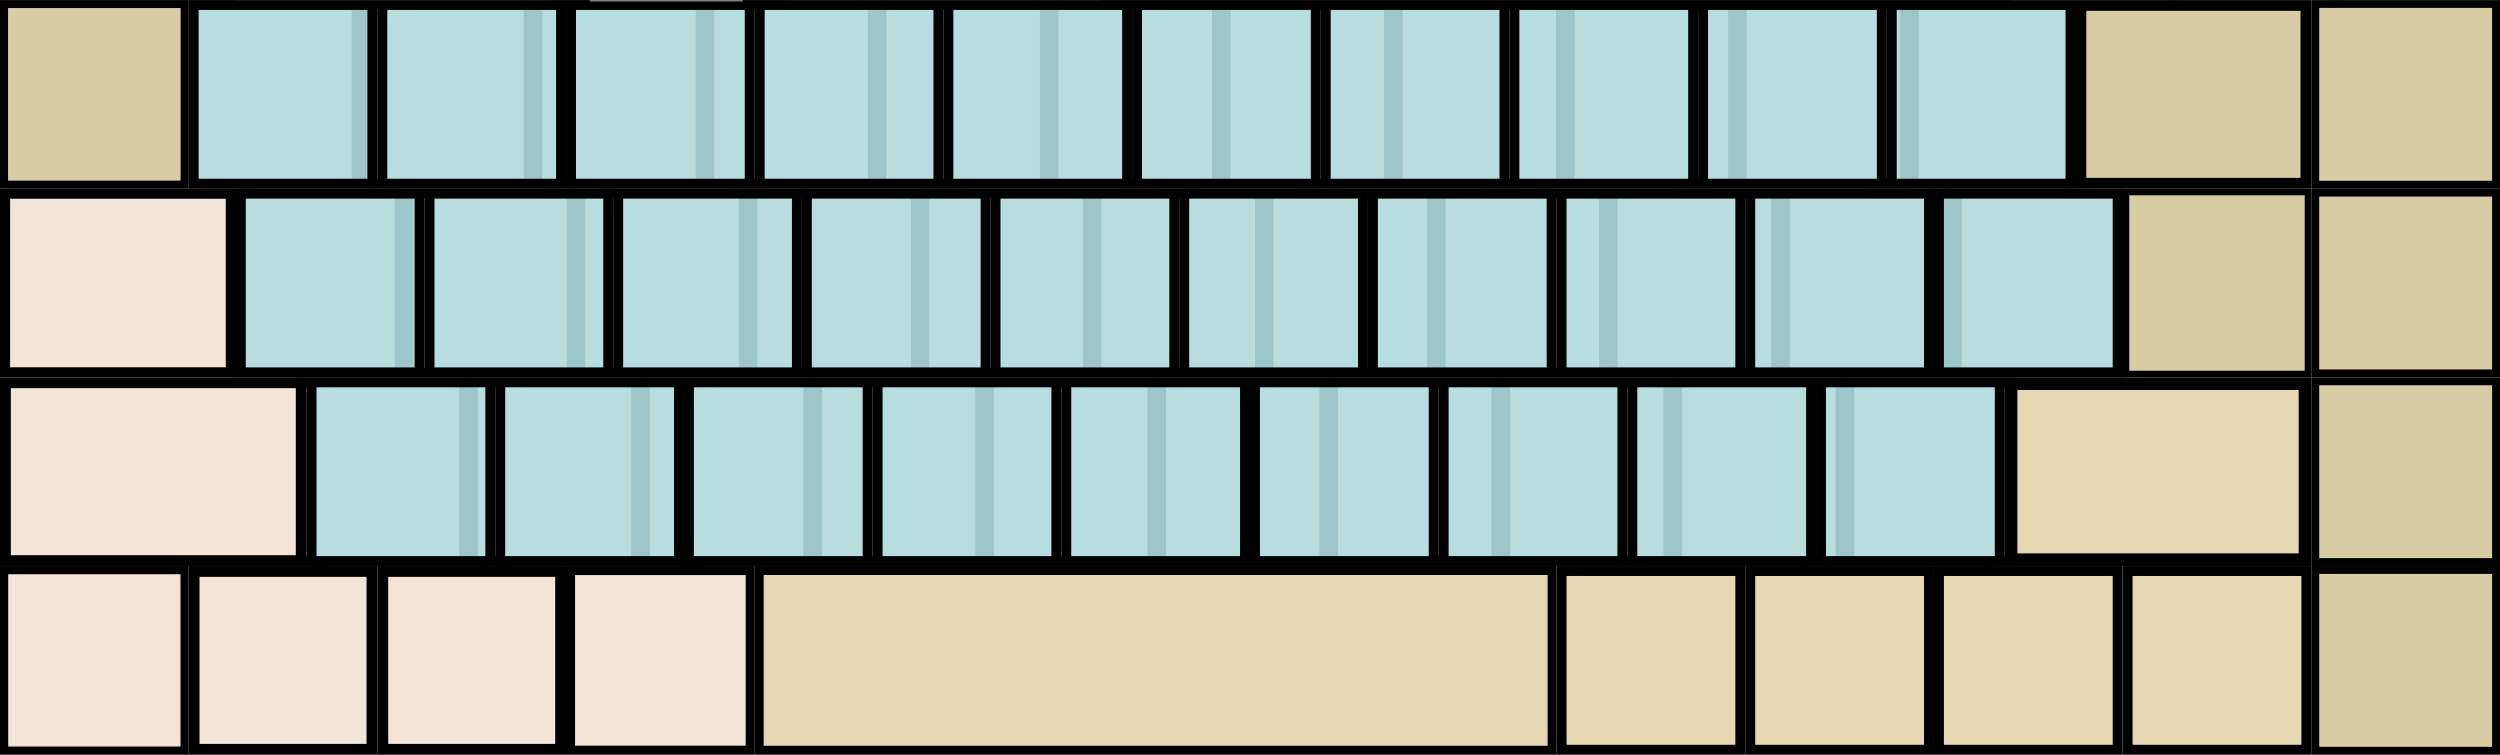
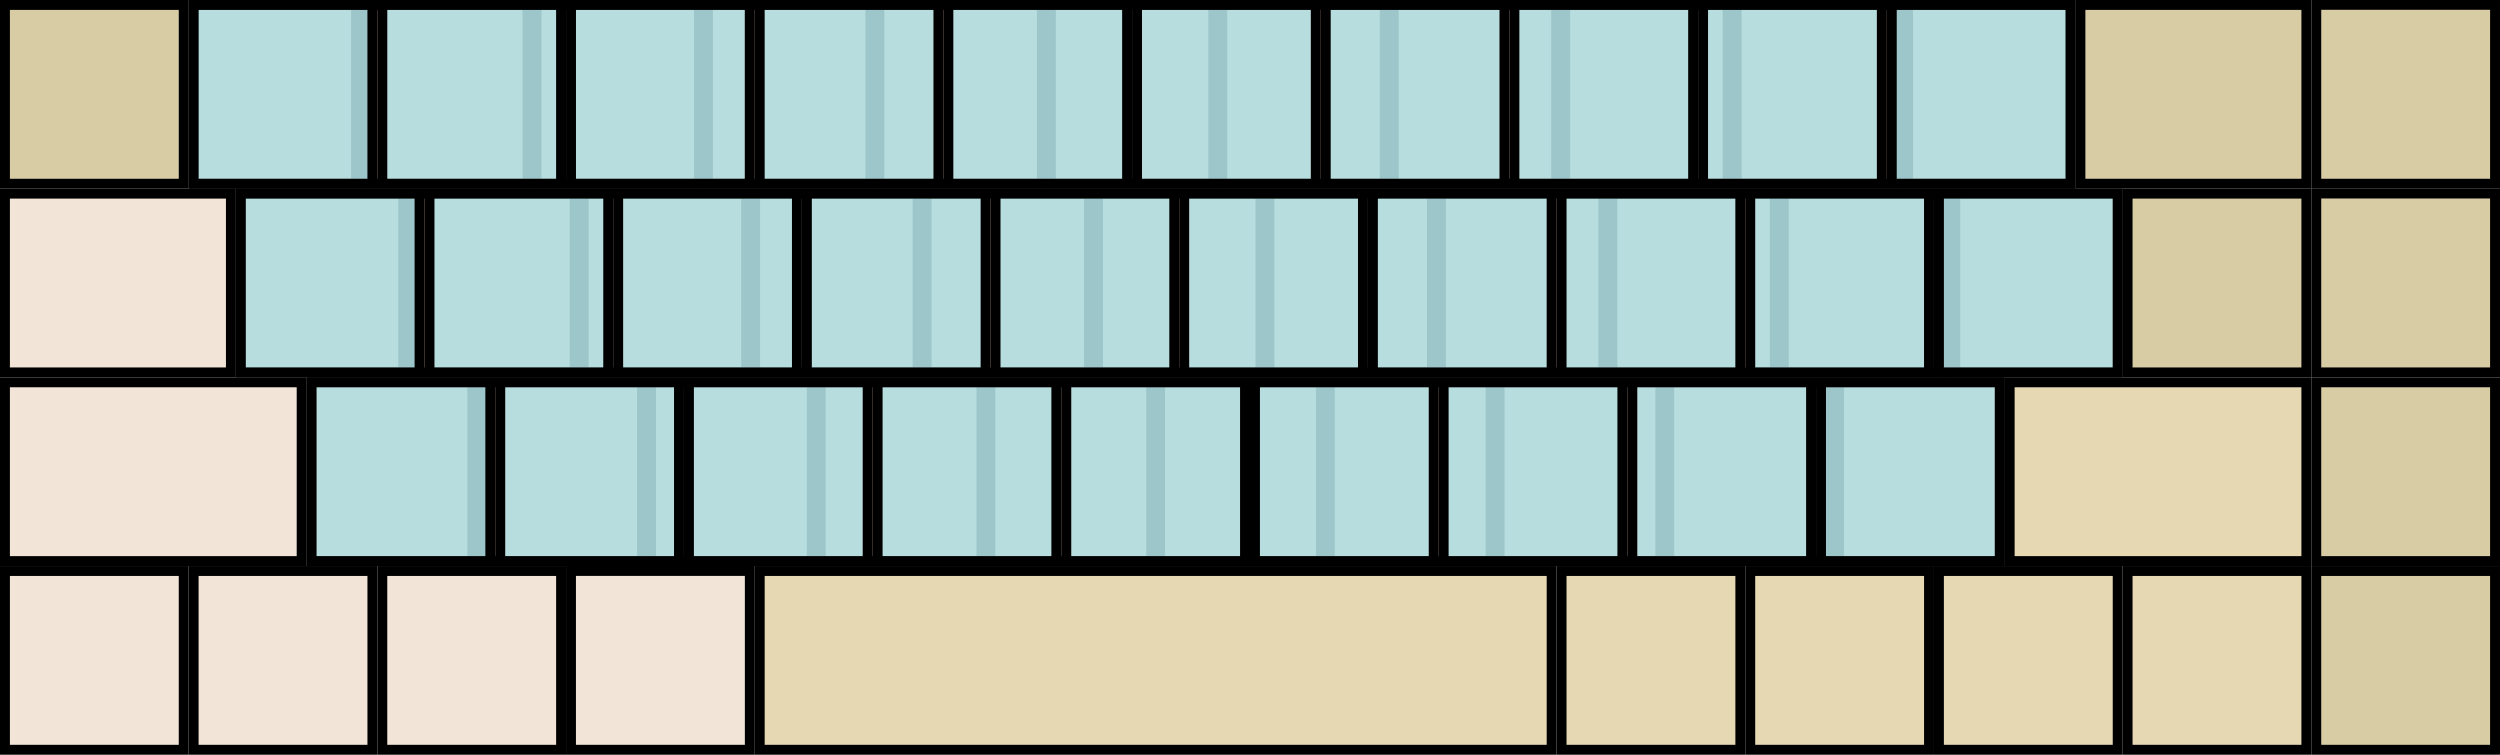
<svg xmlns="http://www.w3.org/2000/svg" id="svg2" height="96" width="318" version="1.0">
  <defs id="defs84" />
  <g id="layer2" style="display:inline">
-     <rect id="AD09-cyr" style="display:inline;fill:#e5c0b2;fill-opacity:1;stroke:#000000;stroke-width:1.207" height="22.755" width="20.733" y="0.603" x="199.687" />
-     <rect id="AD03-cyr" style="display:inline;fill:#e5c0b2;fill-opacity:1;stroke:#000000;stroke-width:1.207" height="22.755" width="20.733" y="0.603" x="68.375" />
-     <rect id="AD02-cyr" style="display:inline;fill:#e5c0b2;fill-opacity:1;stroke:#000000;stroke-width:1.207" height="22.755" width="20.733" y="0.603" x="46.489" />
-     <rect id="AD01-cyr" style="display:inline;fill:#e5c0b2;fill-opacity:1;stroke:#000000;stroke-width:1.207" height="22.755" width="20.733" y="0.603" x="24.604" />
-     <rect id="AD07-cyr" style="display:inline;fill:#e5c0b2;fill-opacity:1;stroke:#000000;stroke-width:1.207" height="22.755" width="20.733" y="0.603" x="155.916" />
-     <rect id="AD06-cyr" style="display:inline;fill:#e5c0b2;fill-opacity:1;stroke:#000000;stroke-width:1.207" height="22.755" width="20.733" y="0.603" x="134.031" />
-     <rect id="AD05-cyr" style="display:inline;fill:#e5c0b2;fill-opacity:1;stroke:#000000;stroke-width:1.207" height="22.755" width="20.733" y="0.603" x="112.145" />
-     <rect id="AD04-cyr" style="display:inline;fill:#e5c0b2;fill-opacity:1;stroke:#000000;stroke-width:1.207" height="22.755" width="20.733" y="0.603" x="90.26" />
-     <rect id="AD10-cyr" style="display:inline;fill:#e5c0b2;fill-opacity:1;stroke:#000000;stroke-width:1.207" height="22.755" width="20.733" y="0.603" x="221.572" />
-     <rect id="AD08-cyr" style="display:inline;fill:#e5c0b2;fill-opacity:1;stroke:#000000;stroke-width:1.207" height="22.755" width="20.733" y="0.603" x="177.802" />
-     <rect id="AC04-cyr" style="display:inline;fill:#e5c0b2;fill-opacity:1;stroke:#000000;stroke-width:1.207" height="22.755" width="20.733" y="24.622" x="95.731" />
-     <rect id="AC05-cyr" style="display:inline;fill:#e5c0b2;fill-opacity:1;stroke:#000000;stroke-width:1.207" height="22.755" width="20.733" y="24.622" x="117.616" />
-     <rect id="AC06-cyr" style="display:inline;fill:#e5c0b2;fill-opacity:1;stroke:#000000;stroke-width:1.207" height="22.755" width="20.733" y="24.622" x="139.502" />
-     <rect id="AC07-cyr" style="display:inline;fill:#e5c0b2;fill-opacity:1;stroke:#000000;stroke-width:1.207" height="22.755" width="20.733" y="24.622" x="161.387" />
-     <rect id="AC01-cyr" style="display:inline;fill:#e5c0b2;fill-opacity:1;stroke:#000000;stroke-width:1.207" height="22.755" width="20.733" y="24.622" x="30.075" />
-     <rect id="AC02-cyr" style="display:inline;fill:#e5c0b2;fill-opacity:1;stroke:#000000;stroke-width:1.207" height="22.755" width="20.733" y="24.622" x="51.96" />
-     <rect id="AC03-cyr" style="display:inline;fill:#e5c0b2;fill-opacity:1;stroke:#000000;stroke-width:1.207" height="22.755" width="20.733" y="24.622" x="73.846" />
-     <rect id="AC08-cyr" style="display:inline;fill:#e5c0b2;fill-opacity:1;stroke:#000000;stroke-width:1.207" height="22.755" width="20.733" y="24.622" x="183.273" />
-     <rect id="AC09-cyr" style="display:inline;fill:#e5c0b2;fill-opacity:1;stroke:#000000;stroke-width:1.207" height="22.755" width="20.733" y="24.622" x="205.158" />
-     <rect id="AB01-cyr" style="display:inline;fill:#e5c0b2;fill-opacity:1;stroke:#000000;stroke-width:1.207" height="22.755" width="20.733" y="48.642" x="38.282" />
-     <rect id="AB05-cyr" style="display:inline;fill:#e5c0b2;fill-opacity:1;stroke:#000000;stroke-width:1.207" height="22.755" width="20.733" y="48.642" x="125.823" />
-     <rect id="AB04-cyr" style="display:inline;fill:#e5c0b2;fill-opacity:1;stroke:#000000;stroke-width:1.207" height="22.755" width="20.733" y="48.642" x="103.938" />
-     <rect id="AB06-cyr" style="display:inline;fill:#e5c0b2;fill-opacity:1;stroke:#000000;stroke-width:1.207" height="22.755" width="20.733" y="48.642" x="147.709" />
-     <rect id="AB03-cyr" style="display:inline;fill:#e5c0b2;fill-opacity:1;stroke:#000000;stroke-width:1.207" height="22.755" width="20.733" y="48.642" x="82.053" />
-     <rect id="AB02-cyr" style="display:inline;fill:#e5c0b2;fill-opacity:1;stroke:#000000;stroke-width:1.207" height="22.755" width="20.733" y="48.642" x="60.167" />
-     <rect id="AB07-cyr" style="display:inline;fill:#e5c0b2;fill-opacity:1;stroke:#000000;stroke-width:1.207" height="22.755" width="20.733" y="48.642" x="169.594" />
-     <rect id="AB09-cyr" style="display:inline;fill:#e5c0b2;fill-opacity:1;stroke:#000000;stroke-width:1.207" height="22.755" width="20.734" y="48.642" x="213.365" />
-     <rect id="AC10-cyr" style="display:inline;fill:#e5c0b2;fill-opacity:1;stroke:#000000;stroke-width:1.207" height="22.755" width="20.733" y="24.622" x="227.043" />
-     <rect id="AB08-cyr" style="display:inline;fill:#e5c0b2;fill-opacity:1;stroke:#000000;stroke-width:1.207" height="22.755" width="20.733" y="48.642" x="191.48" />
-     <rect id="AD11-cyr" style="display:inline;fill:#e5c0b2;fill-opacity:1;stroke:#000000;stroke-width:1.207" height="22.755" width="20.733" y="0.603" x="243.457" />
-     <rect id="AB10-cyr" style="display:inline;fill:#e5c0b2;fill-opacity:1;stroke:#000000;stroke-width:1.207" height="22.755" width="20.734" y="48.642" x="235.25" />
-     <rect id="AC11-cyr" style="display:inline;fill:#e5c0b2;fill-opacity:1;stroke:#000000;stroke-width:1.207" height="22.755" width="20.733" y="24.622" x="248.929" />
+     <rect id="AD09-cyr" style="display:inline;fill:#e5c0b2;fill-opacity:1;stroke:#000000;stroke-width:1.26;stroke-miterlimit:4;stroke-dasharray:none" height="22.74" width="20.66" y="0.629" x="199.094" />
+     <rect id="AD03-cyr" style="display:inline;fill:#e5c0b2;fill-opacity:1;stroke:#000000;stroke-width:1.26;stroke-miterlimit:4;stroke-dasharray:none" height="22.74" width="20.66" y="0.629" x="68.246" />
+     <rect id="AD02-cyr" style="display:inline;fill:#e5c0b2;fill-opacity:1;stroke:#000000;stroke-width:1.26;stroke-miterlimit:4;stroke-dasharray:none" height="22.74" width="20.66" y="0.629" x="46.438" />
+     <rect id="AD01-cyr" style="display:inline;fill:#e5c0b2;fill-opacity:1;stroke:#000000;stroke-width:1.26;stroke-miterlimit:4;stroke-dasharray:none" height="22.74" width="20.66" y="0.629" x="24.63" />
+     <rect id="AD07-cyr" style="display:inline;fill:#e5c0b2;fill-opacity:1;stroke:#000000;stroke-width:1.26;stroke-miterlimit:4;stroke-dasharray:none" height="22.74" width="20.66" y="0.629" x="155.478" />
+     <rect id="AD06-cyr" style="display:inline;fill:#e5c0b2;fill-opacity:1;stroke:#000000;stroke-width:1.26;stroke-miterlimit:4;stroke-dasharray:none" height="22.74" width="20.66" y="0.629" x="133.67" />
+     <rect id="AD05-cyr" style="display:inline;fill:#e5c0b2;fill-opacity:1;stroke:#000000;stroke-width:1.26;stroke-miterlimit:4;stroke-dasharray:none" height="22.74" width="20.66" y="0.629" x="111.862" />
+     <rect id="AD04-cyr" style="display:inline;fill:#e5c0b2;fill-opacity:1;stroke:#000000;stroke-width:1.26;stroke-miterlimit:4;stroke-dasharray:none" height="22.74" width="20.66" y="0.629" x="90.054" />
+     <rect id="AD10-cyr" style="display:inline;fill:#e5c0b2;fill-opacity:1;stroke:#000000;stroke-width:1.26;stroke-miterlimit:4;stroke-dasharray:none" height="22.74" width="20.66" y="0.629" x="220.902" />
+     <rect id="AD08-cyr" style="display:inline;fill:#e5c0b2;fill-opacity:1;stroke:#000000;stroke-width:1.26;stroke-miterlimit:4;stroke-dasharray:none" height="22.74" width="20.66" y="0.629" x="177.286" />
+     <rect id="AC04-cyr" style="display:inline;fill:#e5c0b2;fill-opacity:1;stroke:#000000;stroke-width:1.26;stroke-miterlimit:4;stroke-dasharray:none" height="22.74" width="20.66" y="24.63" x="96.054" />
+     <rect id="AC05-cyr" style="display:inline;fill:#e5c0b2;fill-opacity:1;stroke:#000000;stroke-width:1.26;stroke-miterlimit:4;stroke-dasharray:none" height="22.74" width="20.66" y="24.63" x="117.862" />
+     <rect id="AC06-cyr" style="display:inline;fill:#e5c0b2;fill-opacity:1;stroke:#000000;stroke-width:1.26;stroke-miterlimit:4;stroke-dasharray:none" height="22.74" width="20.66" y="24.63" x="139.67" />
+     <rect id="AC07-cyr" style="display:inline;fill:#e5c0b2;fill-opacity:1;stroke:#000000;stroke-width:1.26;stroke-miterlimit:4;stroke-dasharray:none" height="22.74" width="20.66" y="24.63" x="161.478" />
+     <rect id="AC01-cyr" style="display:inline;fill:#e5c0b2;fill-opacity:1;stroke:#000000;stroke-width:1.26;stroke-miterlimit:4;stroke-dasharray:none" height="22.74" width="20.66" y="24.63" x="30.63" />
+     <rect id="AC02-cyr" style="display:inline;fill:#e5c0b2;fill-opacity:1;stroke:#000000;stroke-width:1.26;stroke-miterlimit:4;stroke-dasharray:none" height="22.74" width="20.66" y="24.63" x="52.438" />
+     <rect id="AC03-cyr" style="display:inline;fill:#e5c0b2;fill-opacity:1;stroke:#000000;stroke-width:1.26;stroke-miterlimit:4;stroke-dasharray:none" height="22.74" width="20.66" y="24.63" x="74.246" />
+     <rect id="AC08-cyr" style="display:inline;fill:#e5c0b2;fill-opacity:1;stroke:#000000;stroke-width:1.26;stroke-miterlimit:4;stroke-dasharray:none" height="22.74" width="20.66" y="24.63" x="183.286" />
+     <rect id="AC09-cyr" style="display:inline;fill:#e5c0b2;fill-opacity:1;stroke:#000000;stroke-width:1.26;stroke-miterlimit:4;stroke-dasharray:none" height="22.74" width="20.66" y="24.63" x="205.094" />
+     <rect id="AB01-cyr" style="display:inline;fill:#e5c0b2;fill-opacity:1;stroke:#000000;stroke-width:1.26;stroke-miterlimit:4;stroke-dasharray:none" height="22.74" width="20.451" y="48.63" x="39.63" />
+     <rect id="AB05-cyr" style="display:inline;fill:#e5c0b2;fill-opacity:1;stroke:#000000;stroke-width:1.26;stroke-miterlimit:4;stroke-dasharray:none" height="22.74" width="20.451" y="48.63" x="125.981" />
+     <rect id="AB04-cyr" style="display:inline;fill:#e5c0b2;fill-opacity:1;stroke:#000000;stroke-width:1.26;stroke-miterlimit:4;stroke-dasharray:none" height="22.74" width="20.451" y="48.63" x="104.393" />
+     <rect id="AB06-cyr" style="display:inline;fill:#e5c0b2;fill-opacity:1;stroke:#000000;stroke-width:1.26;stroke-miterlimit:4;stroke-dasharray:none" height="22.74" width="20.451" y="48.63" x="147.568" />
+     <rect id="AB03-cyr" style="display:inline;fill:#e5c0b2;fill-opacity:1;stroke:#000000;stroke-width:1.26;stroke-miterlimit:4;stroke-dasharray:none" height="22.74" width="20.451" y="48.63" x="82.805" />
+     <rect id="AB02-cyr" style="display:inline;fill:#e5c0b2;fill-opacity:1;stroke:#000000;stroke-width:1.26;stroke-miterlimit:4;stroke-dasharray:none" height="22.74" width="20.451" y="48.63" x="61.218" />
+     <rect id="AB07-cyr" style="display:inline;fill:#e5c0b2;fill-opacity:1;stroke:#000000;stroke-width:1.26;stroke-miterlimit:4;stroke-dasharray:none" height="22.74" width="20.451" y="48.63" x="169.156" />
+     <rect id="AB09-cyr" style="display:inline;fill:#e5c0b2;fill-opacity:1;stroke:#000000;stroke-width:1.26;stroke-miterlimit:4;stroke-dasharray:none" height="22.74" width="20.451" y="48.63" x="212.331" />
+     <rect id="AC10-cyr" style="display:inline;fill:#e5c0b2;fill-opacity:1;stroke:#000000;stroke-width:1.26;stroke-miterlimit:4;stroke-dasharray:none" height="22.74" width="20.66" y="24.63" x="226.902" />
+     <rect id="AB08-cyr" style="display:inline;fill:#e5c0b2;fill-opacity:1;stroke:#000000;stroke-width:1.26;stroke-miterlimit:4;stroke-dasharray:none" height="22.74" width="20.451" y="48.63" x="190.744" />
+     <rect id="AD11-cyr" style="display:inline;fill:#e5c0b2;fill-opacity:1;stroke:#000000;stroke-width:1.26;stroke-miterlimit:4;stroke-dasharray:none" height="22.74" width="20.66" y="0.629" x="242.71" />
+     <rect id="AB10-cyr" style="display:inline;fill:#e5c0b2;fill-opacity:1;stroke:#000000;stroke-width:1.26;stroke-miterlimit:4;stroke-dasharray:none" height="22.74" width="20.451" y="48.63" x="233.919" />
+     <rect id="AC11-cyr" style="display:inline;fill:#e5c0b2;fill-opacity:1;stroke:#000000;stroke-width:1.26;stroke-miterlimit:4;stroke-dasharray:none" height="22.74" width="20.66" y="24.63" x="248.71" />
  </g>
  <g id="layer3" style="display:inline">
    <rect id="AD09" style="fill:#b2e1e5;fill-opacity:0.878;stroke:#000000;stroke-width:1.263" height="22.737" width="22.736" y="0.631" x="216.632" />
    <rect id="AD03" style="fill:#b2e1e5;fill-opacity:0.878;stroke:#000000;stroke-width:1.263" height="22.737" width="22.736" y="0.631" x="72.632" />
    <rect id="AD02" style="fill:#b2e1e5;fill-opacity:0.878;stroke:#000000;stroke-width:1.263" height="22.737" width="22.736" y="0.631" x="48.632" />
    <rect id="AD01" style="fill:#b2e1e5;fill-opacity:0.878;stroke:#000000;stroke-width:1.263" height="22.737" width="22.736" y="0.631" x="24.632" />
    <rect id="AD07" style="fill:#b2e1e5;fill-opacity:0.878;stroke:#000000;stroke-width:1.263" height="22.737" width="22.736" y="0.631" x="168.632" />
    <rect id="AD06" style="fill:#b2e1e5;fill-opacity:0.878;stroke:#000000;stroke-width:1.263" height="22.737" width="22.736" y="0.631" x="144.632" />
    <rect id="AD05" style="fill:#b2e1e5;fill-opacity:0.878;stroke:#000000;stroke-width:1.263" height="22.737" width="22.736" y="0.631" x="120.632" />
    <rect id="AD04" style="fill:#b2e1e5;fill-opacity:0.878;stroke:#000000;stroke-width:1.263" height="22.737" width="22.736" y="0.631" x="96.632" />
    <rect id="AD10" style="fill:#b2e1e5;fill-opacity:0.878;stroke:#000000;stroke-width:1.263" height="22.737" width="22.736" y="0.631" x="240.632" />
    <rect id="AD08" style="fill:#b2e1e5;fill-opacity:0.878;stroke:#000000;stroke-width:1.263" height="22.737" width="22.736" y="0.631" x="192.632" />
    <rect id="AC04" style="fill:#b2e1e5;fill-opacity:0.878;stroke:#000000;stroke-width:1.263" height="22.737" width="22.736" y="24.631" x="102.632" />
    <rect id="AC05" style="fill:#b2e1e5;fill-opacity:0.878;stroke:#000000;stroke-width:1.263" height="22.737" width="22.736" y="24.631" x="126.632" />
    <rect id="AC06" style="fill:#b2e1e5;fill-opacity:0.878;stroke:#000000;stroke-width:1.263" height="22.737" width="22.736" y="24.631" x="150.632" />
    <rect id="AC07" style="fill:#b2e1e5;fill-opacity:0.878;stroke:#000000;stroke-width:1.263" height="22.737" width="22.736" y="24.631" x="174.632" />
    <rect id="AC01" style="fill:#b2e1e5;fill-opacity:0.878;stroke:#000000;stroke-width:1.263" height="22.737" width="22.736" y="24.631" x="30.632" />
    <rect id="AC02" style="fill:#b2e1e5;fill-opacity:0.878;stroke:#000000;stroke-width:1.263" height="22.737" width="22.736" y="24.631" x="54.632" />
    <rect id="AC03" style="fill:#b2e1e5;fill-opacity:0.878;stroke:#000000;stroke-width:1.263" height="22.737" width="22.736" y="24.631" x="78.632" />
    <rect id="AC08" style="fill:#b2e1e5;fill-opacity:0.878;stroke:#000000;stroke-width:1.263" height="22.737" width="22.736" y="24.631" x="198.632" />
    <rect id="AC09" style="fill:#b2e1e5;fill-opacity:0.878;stroke:#000000;stroke-width:1.263" height="22.737" width="22.736" y="24.631" x="222.632" />
    <rect id="AB01" style="fill:#b2e1e5;fill-opacity:0.878;stroke:#000000;stroke-width:1.263" height="22.736" width="22.736" y="48.632" x="39.632" />
    <rect id="AB05" style="fill:#b2e1e5;fill-opacity:0.878;stroke:#000000;stroke-width:1.263" height="22.736" width="22.736" y="48.632" x="135.632" />
    <rect id="AB04" style="fill:#b2e1e5;fill-opacity:0.878;stroke:#000000;stroke-width:1.263" height="22.736" width="22.736" y="48.632" x="111.632" />
    <rect id="AB06" style="fill:#b2e1e5;fill-opacity:0.878;stroke:#000000;stroke-width:1.263" height="22.736" width="22.736" y="48.632" x="159.632" />
    <rect id="AB03" style="fill:#b2e1e5;fill-opacity:0.878;stroke:#000000;stroke-width:1.263" height="22.736" width="22.736" y="48.632" x="87.632" />
    <rect id="AB02" style="fill:#b2e1e5;fill-opacity:0.878;stroke:#000000;stroke-width:1.263" height="22.736" width="22.736" y="48.632" x="63.632" />
-     <rect id="AB07" style="fill:#b2e1e5;fill-opacity:0.878;stroke:#000000;stroke-width:1.263" height="22.736" width="22.736" y="48.632" x="183.632" />
+     <rect id="AB07" style="fill:#b2e1e5;fill-opacity:0.878;stroke:#000000;stroke-width:1.263" height="22.736" width="22.736" y="48.632" x="183.631" />
    <rect id="AB09" style="fill:#b2e1e5;fill-opacity:0.878;stroke:#000000;stroke-width:1.263" height="22.736" width="22.737" y="48.632" x="231.632" />
    <rect id="AC10" style="fill:#b2e1e5;fill-opacity:0.878;stroke:#000000;stroke-width:1.263" height="22.737" width="22.736" y="24.631" x="246.632" />
    <rect id="AB08" style="fill:#b2e1e5;fill-opacity:0.878;stroke:#000000;stroke-width:1.263" height="22.736" width="22.736" y="48.632" x="207.632" />
  </g>
  <g id="layer4" style="display:inline">
-     <rect id="LFSH" style="fill:#f2e5d8;stroke:#000000;stroke-width:1.375" height="22.625" width="37.625" y="48.687" x="0.688" />
-     <rect id="ESC" style="fill:#d8cca5;stroke:#000000;stroke-width:1.023" height="22.977" width="22.977" y="0.511" x="0.512" />
-     <rect id="BKSP" style="fill:#d8cca5;stroke:#000000;stroke-width:1.376" height="22.624" width="28.624" y="0.688" x="264.688" />
-     <rect id="LCTL" style="fill:#f2e5d8;stroke:#000000;stroke-width:1.041" height="22.959" width="22.959" y="72.521" x="0.521" />
-     <rect height="22.624" id="LWIN" style="fill:#f2e5d8;stroke:#000000;stroke-width:1.376" width="22.624" x="24.688" y="72.688" />
-     <rect y="72.688" x="48.688" width="22.624" style="fill:#f2e5d8;stroke:#000000;stroke-width:1.376" id="LALT" height="22.624" />
-     <rect id="middleclick" style="fill:#d8cca5;stroke:#000000;stroke-width:1.004" height="22.996" width="22.996" y="0.502" x="294.502" />
-     <rect id="secondaryclick" style="fill:#d8cca5;stroke:#000000;stroke-width:1.004" height="22.996" width="22.996" y="24.502" x="294.502" />
-     <rect id="doubleclick" style="fill:#d8cca5;stroke:#000000;stroke-width:1.004" height="22.996" width="22.996" y="48.502" x="294.502" />
-     <rect id="RTRN" style="fill:#e5d8b2;stroke:#000000;stroke-width:1.608" height="22.392" width="37.392" y="48.804" x="255.804" />
-     <rect id="LEFT" style="fill:#e5d8b2;stroke:#000000;stroke-width:1.263" height="22.736" width="22.737" y="72.632" x="198.632" />
-     <rect height="22.736" id="RGHT" style="fill:#e5d8b2;stroke:#000000;stroke-width:1.263" width="22.737" x="222.632" y="72.632" />
-     <rect id="layer1" style="fill:#f2e5d8;stroke:#000000;stroke-width:1.148" height="22.852" width="22.852" y="72.574" x="72.574" />
-     <rect id="dragclick" style="fill:#d8cca5;stroke:#000000;stroke-width:1.004" height="22.996" width="22.996" y="72.502" x="294.502" />
-     <rect id="UP" style="fill:#e5d8b2;stroke:#000000;stroke-width:1.263" height="22.736" width="22.737" y="72.632" x="246.632" />
-     <rect id="DOWN" style="fill:#e5d8b2;stroke:#000000;stroke-width:1.263" height="22.736" width="22.737" y="72.632" x="270.632" />
-     <rect id="DELE" style="fill:#d8cca5;stroke:#000000;stroke-width:0.842" height="23.158" width="23.158" y="24.421" x="270.421" />
-     <rect id="SPCE" style="fill:#e5d8b2;stroke:#000000;stroke-width:1.138" height="22.862" width="100.862" y="72.569" x="96.569" />
-     <rect id="wordlist" height="17.496" width="316.842" y="-18.064" x="0.579" style="fill:#151530;stroke:#7f7f7f;stroke-width:1.159;stroke-miterlimit:4;stroke-dasharray:none" />
-     <rect id="prediction" height="17.595" width="38.91" y="-18.113" x="100.54" style="color:#000000;display:inline;overflow:visible;visibility:visible;fill:#2b2b63;fill-opacity:1;fill-rule:nonzero;stroke:#7f7f7f;stroke-width:1.057;stroke-linecap:butt;stroke-linejoin:miter;stroke-miterlimit:4;stroke-dasharray:none;stroke-dashoffset:0;stroke-opacity:1;marker:none;enable-background:accumulate" />
-     <rect id="correction" height="17.595" width="38.91" y="-18.113" x="30.53" style="color:#000000;display:inline;overflow:visible;visibility:visible;fill:#2b2b63;fill-opacity:1;fill-rule:nonzero;stroke:#7f7f7f;stroke-width:1.057;stroke-linecap:butt;stroke-linejoin:miter;stroke-miterlimit:4;stroke-dasharray:none;stroke-dashoffset:0;stroke-opacity:1;marker:none;enable-background:accumulate" />
-     <rect id="expand-corrections" height="17.434" width="17.889" y="-18.033" x="75.807" style="fill:#2b2b63;stroke:#7f7f7f;stroke-width:1.58;stroke-miterlimit:4;stroke-dasharray:none" />
-     <rect id="TAB" style="fill:#f2e5d8;stroke:#000000;stroke-width:1.283" height="22.717" width="28.717" y="24.641" x="0.642" />
+     <rect id="LFSH" style="fill:#f2e5d8;stroke:#000000;stroke-width:1.26;stroke-miterlimit:4;stroke-dasharray:none" height="22.74" width="37.74" y="48.63" x="0.63" />
+     <rect id="ESC" style="fill:#d8cca5;stroke:#000000;stroke-width:1.26;stroke-miterlimit:4;stroke-dasharray:none" height="22.74" width="22.74" y="0.63" x="0.63" />
+     <rect id="BKSP" style="fill:#d8cca5;stroke:#000000;stroke-width:1.26;stroke-miterlimit:4;stroke-dasharray:none" height="22.74" width="28.74" y="0.629" x="264.63" />
+     <rect id="LCTL" style="fill:#f2e5d8;stroke:#000000;stroke-width:1.26;stroke-miterlimit:4;stroke-dasharray:none" height="22.74" width="22.74" y="72.63" x="0.63" />
+     <rect height="22.74" id="LWIN" style="fill:#f2e5d8;stroke:#000000;stroke-width:1.26;stroke-miterlimit:4;stroke-dasharray:none" width="22.74" x="24.63" y="72.63" />
+     <rect y="72.63" x="48.63" width="22.74" style="fill:#f2e5d8;stroke:#000000;stroke-width:1.26;stroke-miterlimit:4;stroke-dasharray:none" id="LALT" height="22.74" />
+     <rect id="middleclick" style="fill:#d8cca5;stroke:#000000;stroke-width:1.26;stroke-miterlimit:4;stroke-dasharray:none" height="22.753" width="22.74" y="0.616" x="294.63" />
+     <rect id="secondaryclick" style="fill:#d8cca5;stroke:#000000;stroke-width:1.26;stroke-miterlimit:4;stroke-dasharray:none" height="22.753" width="22.74" y="24.616" x="294.63" />
+     <rect id="doubleclick" style="fill:#d8cca5;stroke:#000000;stroke-width:1.26;stroke-miterlimit:4;stroke-dasharray:none" height="22.741" width="22.74" y="48.629" x="294.63" />
+     <rect id="RTRN" style="fill:#e5d8b2;stroke:#000000;stroke-width:1.26;stroke-miterlimit:4;stroke-dasharray:none" height="22.74" width="37.74" y="48.63" x="255.63" />
+     <rect id="LEFT" style="fill:#e5d8b2;stroke:#000000;stroke-width:1.26;stroke-miterlimit:4;stroke-dasharray:none" height="22.74" width="22.74" y="72.63" x="198.631" />
+     <rect height="22.74" id="RGHT" style="fill:#e5d8b2;stroke:#000000;stroke-width:1.26;stroke-miterlimit:4;stroke-dasharray:none" width="22.74" x="222.631" y="72.63" />
+     <rect id="layer1" style="fill:#f2e5d8;stroke:#000000;stroke-width:1.26;stroke-miterlimit:4;stroke-dasharray:none" height="22.746" width="22.746" y="72.624" x="72.63" />
+     <rect id="dragclick" style="fill:#d8cca5;stroke:#000000;stroke-width:1.26;stroke-miterlimit:4;stroke-dasharray:none" height="22.74" width="22.74" y="72.63" x="294.63" />
+     <rect id="UP" style="fill:#e5d8b2;stroke:#000000;stroke-width:1.26;stroke-miterlimit:4;stroke-dasharray:none" height="22.74" width="22.74" y="72.63" x="246.631" />
+     <rect id="DOWN" style="fill:#e5d8b2;stroke:#000000;stroke-width:1.26;stroke-miterlimit:4;stroke-dasharray:none" height="22.74" width="22.74" y="72.63" x="270.63" />
+     <rect id="DELE" style="fill:#d8cca5;stroke:#000000;stroke-width:1.26;stroke-miterlimit:4;stroke-dasharray:none" height="22.741" width="22.741" y="24.63" x="270.63" />
+     <rect id="SPCE" style="fill:#e5d8b2;stroke:#000000;stroke-width:1.26;stroke-miterlimit:4;stroke-dasharray:none" height="22.74" width="100.735" y="72.63" x="96.636" />
+     <rect id="wordlist" height="17.496" width="316.841" y="-18.076" x="0.58" style="fill:#151530;stroke:#7f7f7f;stroke-width:1.159;stroke-miterlimit:4;stroke-dasharray:none" />
+     <rect id="prediction" height="17.395" width="38.91" y="-18.025" x="100.63" style="color:#000000;display:inline;overflow:visible;visibility:visible;fill:#2b2b63;fill-opacity:1;fill-rule:nonzero;stroke:#7f7f7f;stroke-width:1.26;stroke-linecap:butt;stroke-linejoin:miter;stroke-miterlimit:4;stroke-dasharray:none;stroke-dashoffset:0;stroke-opacity:1;marker:none;enable-background:accumulate" />
+     <rect id="correction" height="17.395" width="38.91" y="-18.025" x="32.63" style="color:#000000;display:inline;overflow:visible;visibility:visible;fill:#2b2b63;fill-opacity:1;fill-rule:nonzero;stroke:#7f7f7f;stroke-width:1.26;stroke-linecap:butt;stroke-linejoin:miter;stroke-miterlimit:4;stroke-dasharray:none;stroke-dashoffset:0;stroke-opacity:1;marker:none;enable-background:accumulate" />
+     <rect id="expand-corrections" height="17.395" width="17.889" y="-18.025" x="77.63" style="fill:#2b2b63;stroke:#7f7f7f;stroke-width:1.26;stroke-miterlimit:4;stroke-dasharray:none" />
+     <rect id="TAB" style="fill:#f2e5d8;stroke:#000000;stroke-width:1.26;stroke-miterlimit:4;stroke-dasharray:none" height="22.74" width="28.74" y="24.63" x="0.63" />
    <rect x="328.632" y="72.631" width="22.736" height="22.737" style="fill:#e5d8b2;stroke:#000000;stroke-width:1.263" id="settings" />
    <rect x="352.631" y="72.631" width="22.736" height="22.737" style="fill:#e5d8b2;stroke:#000000;stroke-width:1.263" id="move" />
    <rect x="400.63" y="72.631" width="22.736" height="22.737" style="fill:#e5d8b2;stroke:#000000;stroke-width:1.263" id="hide.popup" />
-     <rect style="fill:#2b2b63;stroke:#7f7f7f;stroke-width:1.148;stroke-miterlimit:4;stroke-dasharray:none" x="298.614" y="-18.069" width="18.813" height="17.507" id="hide.wordlist" />
+     <rect style="fill:#2b2b63;stroke:#7f7f7f;stroke-width:1.26;stroke-miterlimit:4;stroke-dasharray:none" x="298.614" y="-18.025" width="18.74" height="17.395" id="hide.wordlist" />
    <rect id="showclick" style="fill:#e5d8b2;stroke:#000000;stroke-width:1.263" height="22.737" width="22.736" y="72.631" x="376.631" />
-     <rect style="fill:#2b2b63;stroke:#7f7f7f;stroke-width:1.148;stroke-miterlimit:4;stroke-dasharray:none" x="277.574" y="-18.069" width="18.813" height="17.507" id="language.wordlist" />
-     <rect id="pause-learning.wordlist" height="17.507" width="18.813" y="-18.069" x="256.574" style="fill:#2b2b63;stroke:#7f7f7f;stroke-width:1.148;stroke-miterlimit:4;stroke-dasharray:none" />
+     <rect style="fill:#2b2b63;stroke:#7f7f7f;stroke-width:1.26;stroke-miterlimit:4;stroke-dasharray:none" x="277.574" y="-18.025" width="18.74" height="17.395" id="language.wordlist" />
+     <rect id="pause-learning.wordlist" height="17.395" width="18.74" y="-18.025" x="256.574" style="fill:#2b2b63;stroke:#7f7f7f;stroke-width:1.26;stroke-miterlimit:4;stroke-dasharray:none" />
  </g>
</svg>
